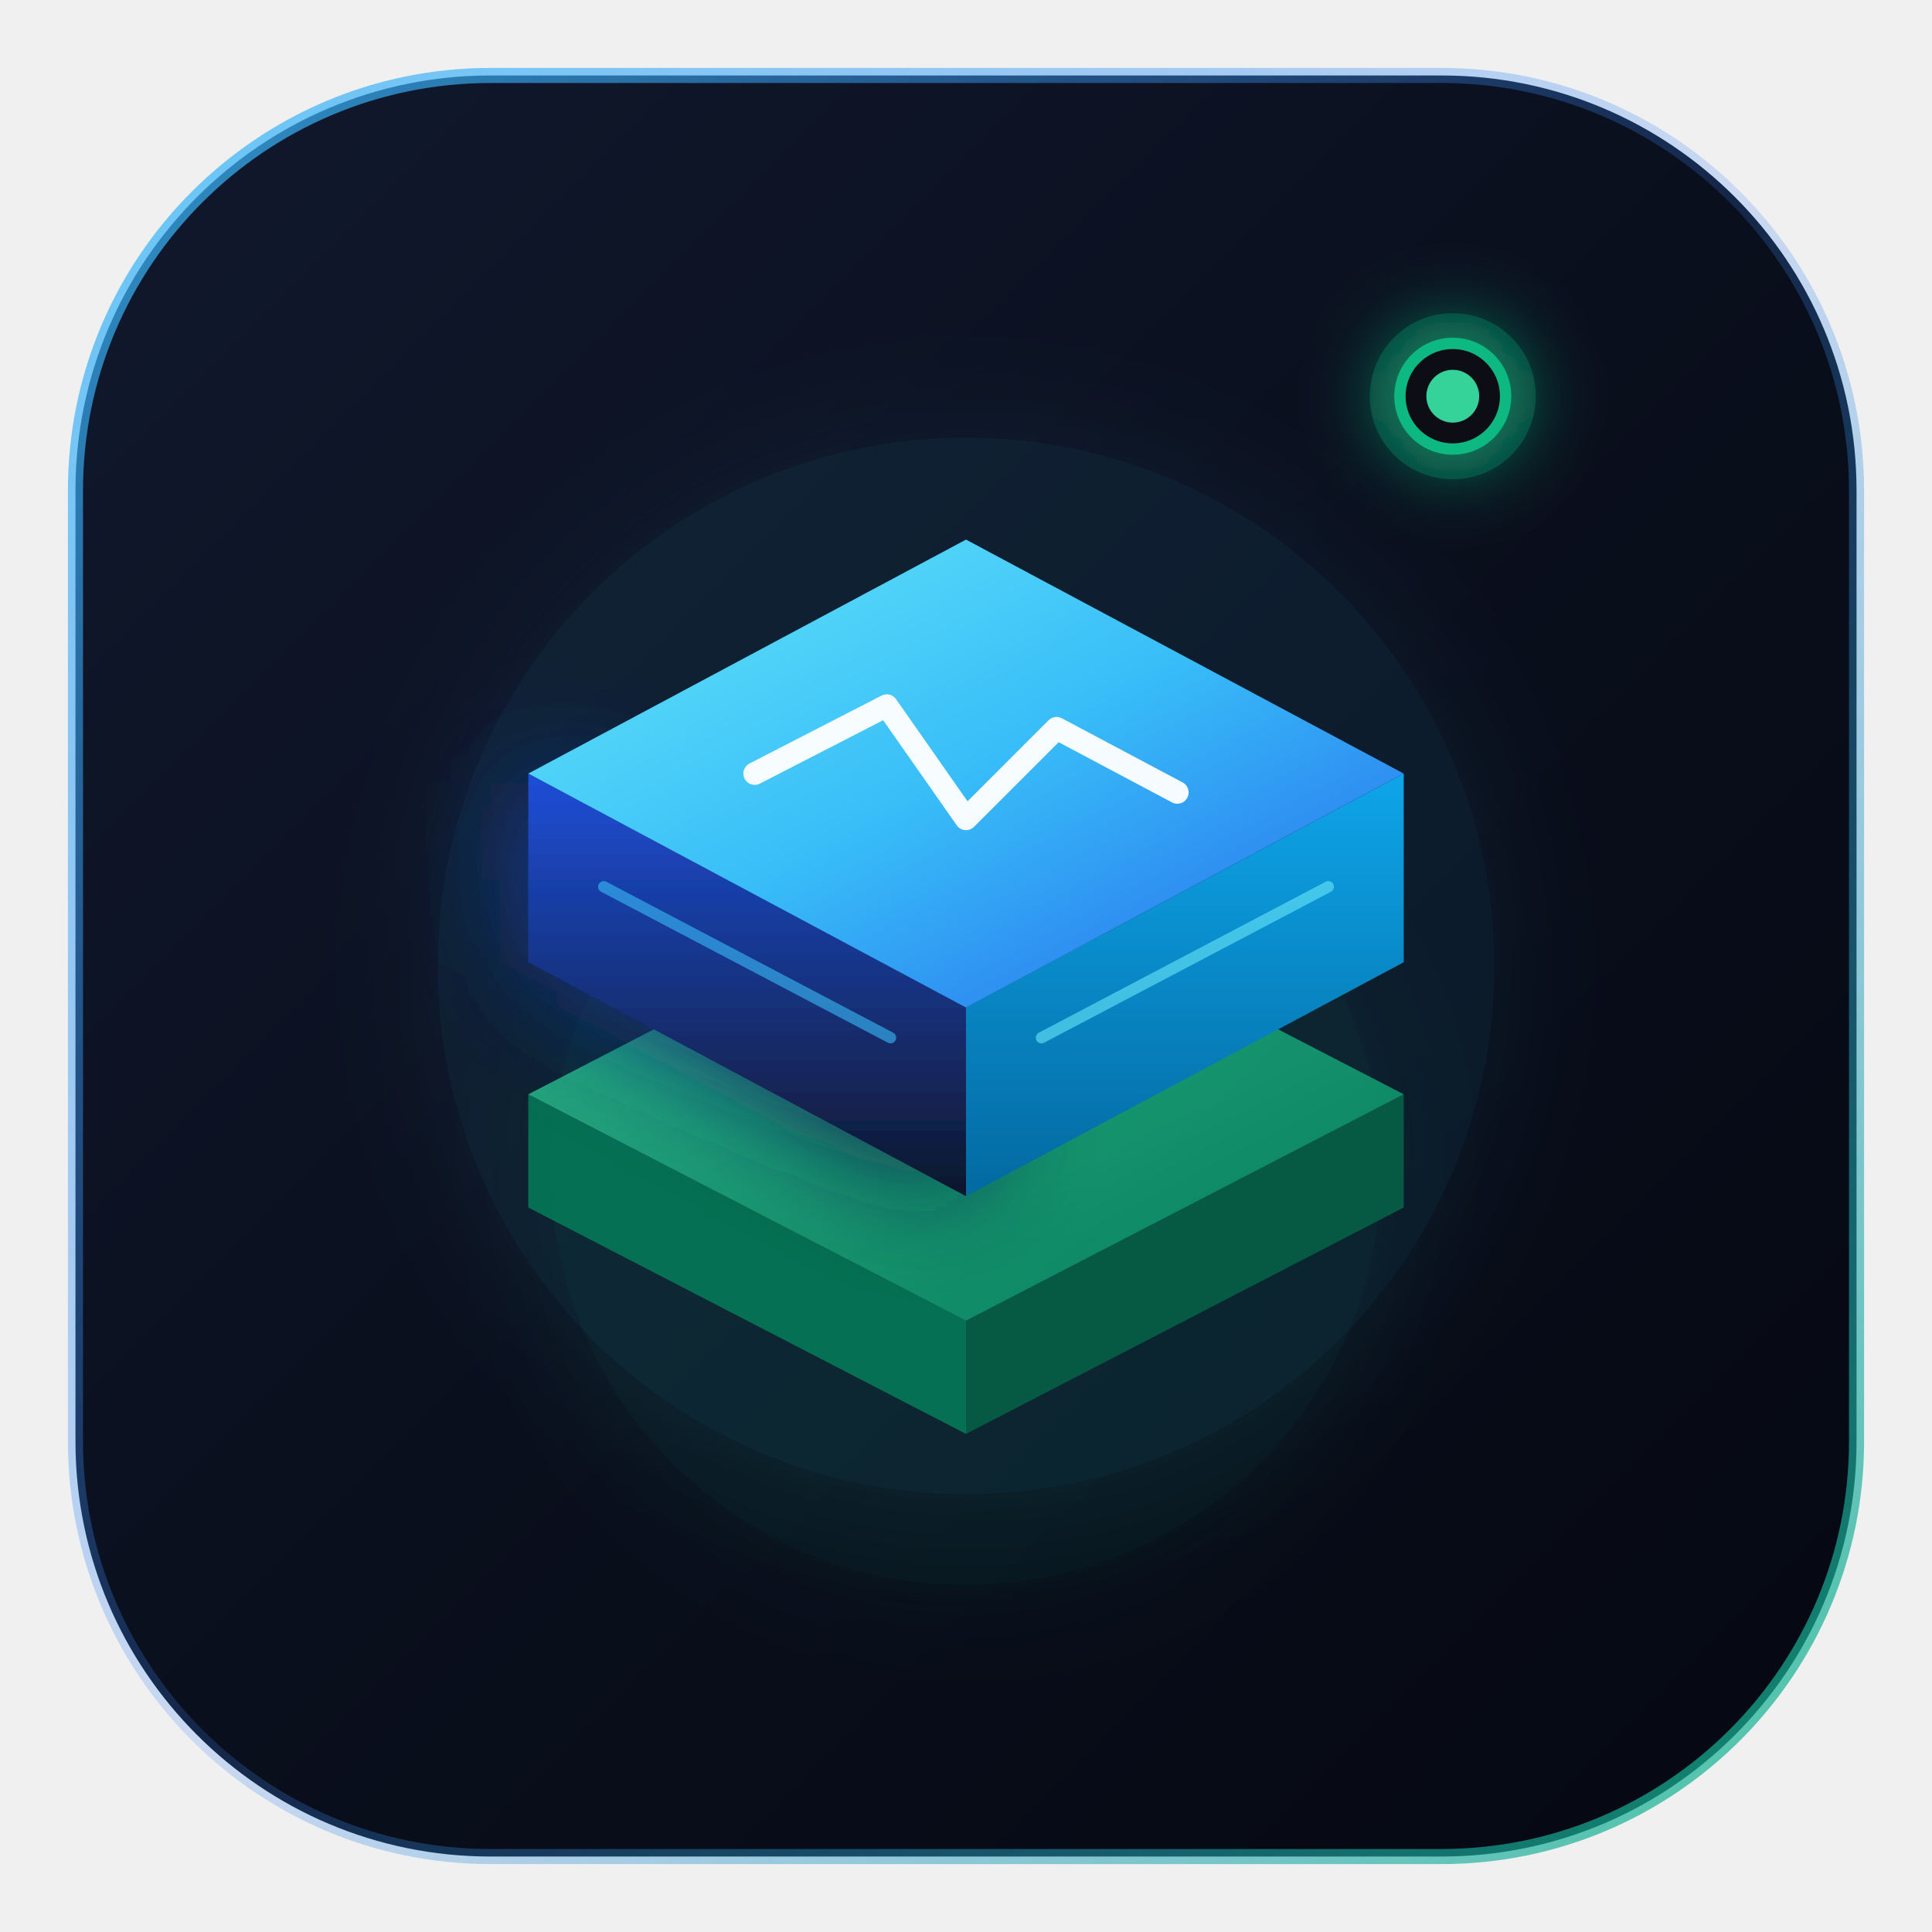
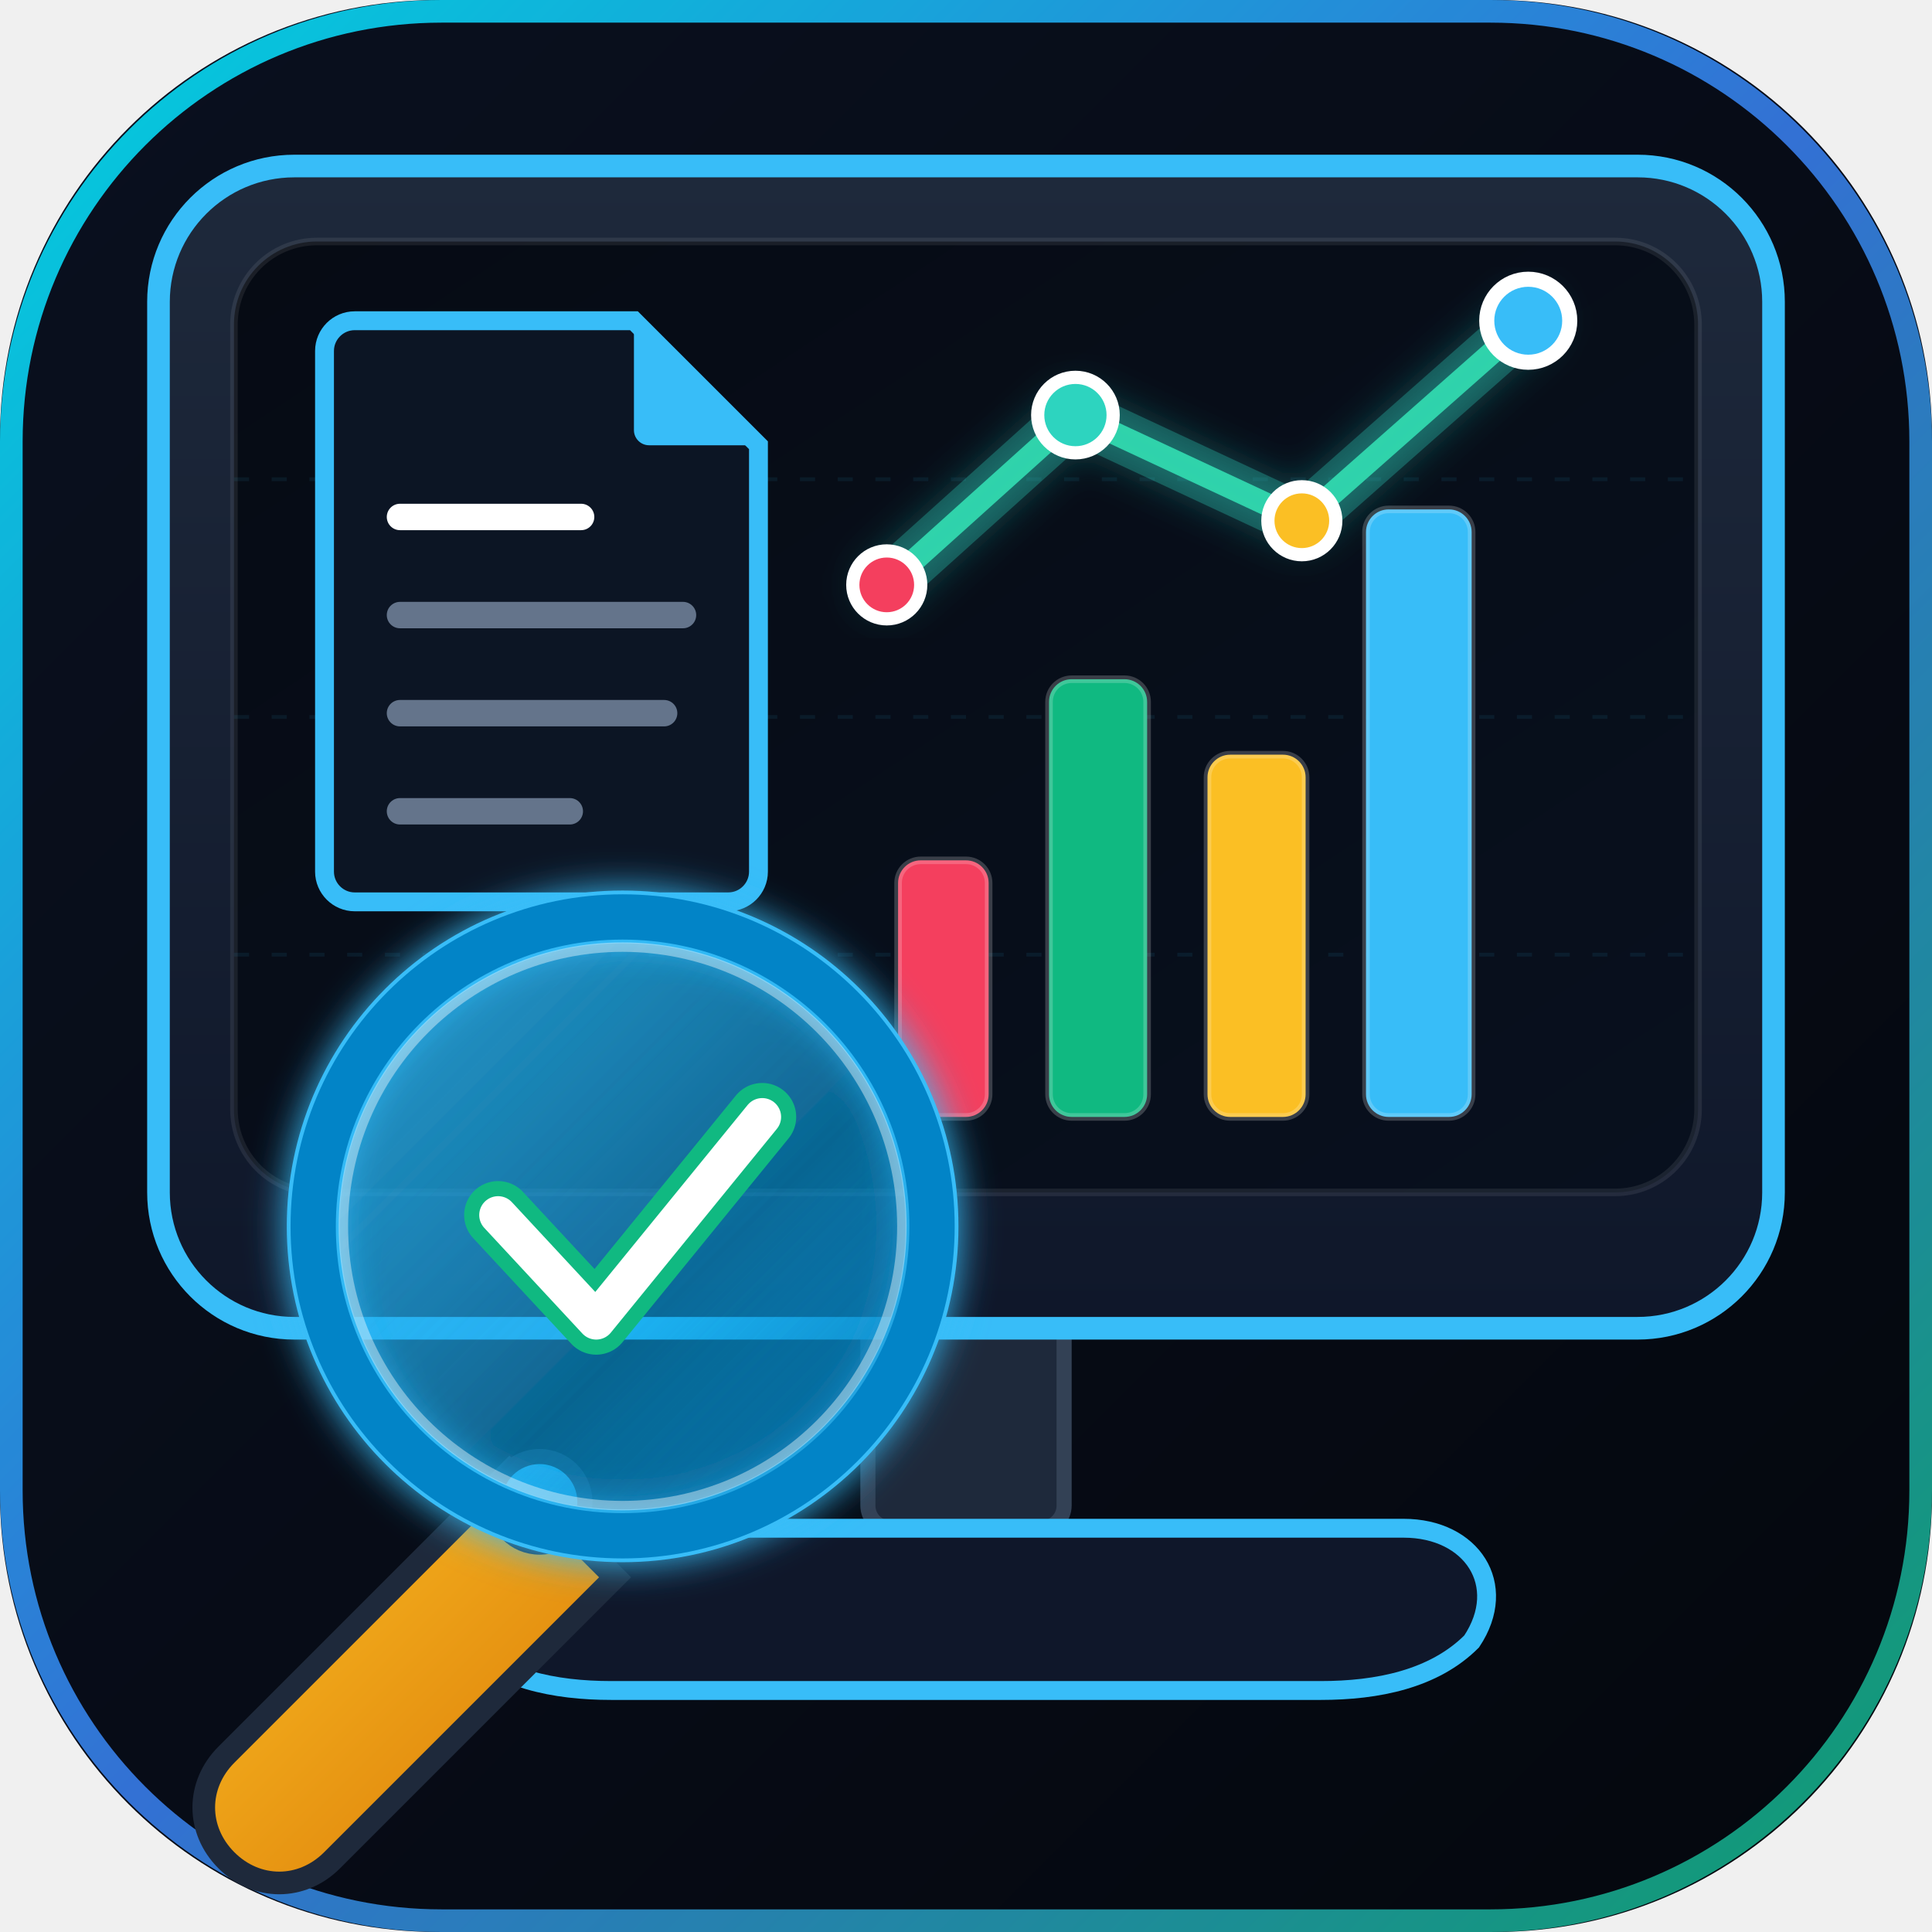
<svg xmlns="http://www.w3.org/2000/svg" viewBox="0 0 512 512" width="100%" height="100%">
  <defs>
-     <linearGradient id="bgGrad" x1="0%" y1="0%" x2="100%" y2="100%">
-       <stop offset="0%" stop-color="#11192e" />
-       <stop offset="50%" stop-color="#0a0f1d" />
-       <stop offset="100%" stop-color="#050811" />
+     <linearGradient id="brandBg" x1="0%" y1="0%" x2="100%" y2="100%">
+       <stop offset="0%" stop-color="#0a101f" />
+       <stop offset="50%" stop-color="#070c17" />
+       <stop offset="100%" stop-color="#04070d" />
    </linearGradient>
-     <linearGradient id="borderGrad" x1="0%" y1="0%" x2="100%" y2="100%">
-       <stop offset="0%" stop-color="#38bdf8" stop-opacity="0.8" />
-       <stop offset="50%" stop-color="#3b82f6" stop-opacity="0.2" />
-       <stop offset="100%" stop-color="#10b981" stop-opacity="0.8" />
+     <linearGradient id="brandBorder" x1="0%" y1="0%" x2="100%" y2="100%">
+       <stop offset="0%" stop-color="#00f0ff" />
+       <stop offset="50%" stop-color="#3b82f6" />
+       <stop offset="100%" stop-color="#10b981" />
    </linearGradient>
-     <linearGradient id="topGrad" x1="0%" y1="0%" x2="100%" y2="100%">
-       <stop offset="0%" stop-color="#67e8f9" />
-       <stop offset="50%" stop-color="#38bdf8" />
-       <stop offset="100%" stop-color="#2563eb" />
-     </linearGradient>
-     <linearGradient id="leftGrad" x1="0%" y1="0%" x2="0%" y2="100%">
-       <stop offset="0%" stop-color="#1d4ed8" />
+     <linearGradient id="monBezel" x1="0%" y1="0%" x2="0%" y2="100%">
+       <stop offset="0%" stop-color="#1e293b" />
      <stop offset="100%" stop-color="#0f172a" />
    </linearGradient>
-     <linearGradient id="rightGrad" x1="0%" y1="0%" x2="0%" y2="100%">
-       <stop offset="0%" stop-color="#0ea5e9" />
-       <stop offset="100%" stop-color="#0369a1" />
+     <linearGradient id="scrGlass" x1="0%" y1="0%" x2="100%" y2="100%">
+       <stop offset="0%" stop-color="#060b14" />
+       <stop offset="100%" stop-color="#08101e" />
    </linearGradient>
-     <linearGradient id="lowerTopGrad" x1="0%" y1="0%" x2="100%" y2="100%">
-       <stop offset="0%" stop-color="#34d399" />
-       <stop offset="100%" stop-color="#059669" />
+     <linearGradient id="lensGlass" x1="0%" y1="0%" x2="100%" y2="100%">
+       <stop offset="0%" stop-color="rgba(56, 189, 248, 0.45)" />
+       <stop offset="60%" stop-color="rgba(14, 165, 233, 0.25)" />
+       <stop offset="100%" stop-color="rgba(3, 105, 161, 0.55)" />
    </linearGradient>
-     <filter id="neonGlow" x="-30%" y="-30%" width="160%" height="160%">
-       <feGaussianBlur stdDeviation="16" result="blur" />
-       <feMerge>
-         <feMergeNode in="blur" />
-         <feMergeNode in="SourceGraphic" />
-       </feMerge>
-     </filter>
-     <filter id="liveDotGlow" x="-50%" y="-50%" width="200%" height="200%">
-       <feGaussianBlur stdDeviation="10" result="blur" />
+     <linearGradient id="amberGrip" x1="0%" y1="0%" x2="100%" y2="100%">
+       <stop offset="0%" stop-color="#fbbf24" />
+       <stop offset="100%" stop-color="#d97706" />
+     </linearGradient>
+     <filter id="logoGlow" x="-20%" y="-20%" width="140%" height="140%">
+       <feGaussianBlur stdDeviation="5" result="blur" />
      <feMerge>
        <feMergeNode in="blur" />
        <feMergeNode in="SourceGraphic" />
      </feMerge>
    </filter>
  </defs>
-   <rect x="20" y="20" width="472" height="472" rx="110" fill="url(#bgGrad)" stroke="url(#borderGrad)" stroke-width="4" />
-   <circle cx="256" cy="256" r="140" fill="#38bdf8" opacity="0.08" filter="url(#neonGlow)" />
-   <circle cx="256" cy="310" r="110" fill="#10b981" opacity="0.07" filter="url(#neonGlow)" />
-   <g transform="translate(0, 5)">
-     <path d="M 140 285 L 256 345 L 256 375 L 140 315 Z" fill="#047857" opacity="0.9" />
-     <path d="M 256 345 L 372 285 L 372 315 L 256 375 Z" fill="#065f46" opacity="0.9" />
-     <path d="M 256 225 L 372 285 L 256 345 L 140 285 Z" fill="url(#lowerTopGrad)" opacity="0.8" />
-     <path d="M 155 240 L 256 295 L 357 240 L 256 185 Z" fill="#0f172a" opacity="0.6" />
-     <path d="M 140 200 L 256 262 L 256 312 L 140 250 Z" fill="url(#leftGrad)" filter="url(#neonGlow)" />
-     <path d="M 256 262 L 372 200 L 372 250 L 256 312 Z" fill="url(#rightGrad)" />
-     <path d="M 256 138 L 372 200 L 256 262 L 140 200 Z" fill="url(#topGrad)" />
-     <path d="M 200 200 L 235 182 L 256 212 L 280 188 L 312 205" fill="none" stroke="#ffffff" stroke-width="6" stroke-linecap="round" stroke-linejoin="round" opacity="0.95" />
-     <line x1="160" y1="230" x2="236" y2="270" stroke="#38bdf8" stroke-width="3" opacity="0.6" stroke-linecap="round" />
-     <line x1="276" y1="270" x2="352" y2="230" stroke="#67e8f9" stroke-width="3" opacity="0.6" stroke-linecap="round" />
+   <rect width="512" height="512" rx="116" fill="url(#brandBg)" />
+   <rect x="3" y="3" width="506" height="506" rx="114" fill="none" stroke="url(#brandBorder)" stroke-width="6" opacity="0.85" />
+   <rect x="230" y="340" width="52" height="65" rx="6" fill="#1e293b" stroke="#334155" stroke-width="4" />
+   <path d="M 140 405 L 372 405 C 390 405 400 420 390 435 C 380 445 365 448 350 448 L 162 448 C 147 448 132 445 122 435 C 112 420 122 405 140 405 Z" fill="#0f172a" stroke="#38bdf8" stroke-width="5" />
+   <rect x="42" y="44" width="428" height="308" rx="36" fill="url(#monBezel)" stroke="#38bdf8" stroke-width="6" />
+   <rect x="62" y="64" width="388" height="252" rx="22" fill="url(#scrGlass)" stroke="rgba(255,255,255,0.08)" stroke-width="2" />
+   <line x1="62" y1="127" x2="450" y2="127" stroke="rgba(56, 189, 248, 0.08)" stroke-dasharray="4 6" />
+   <line x1="62" y1="190" x2="450" y2="190" stroke="rgba(56, 189, 248, 0.08)" stroke-dasharray="4 6" />
+   <line x1="62" y1="253" x2="450" y2="253" stroke="rgba(56, 189, 248, 0.08)" stroke-dasharray="4 6" />
+   <g transform="translate(86, 85)">
+     <path d="M 0 8 C 0 3.6 3.6 0 8 0 L 82 0 L 115 33 L 115 146 C 115 150.4 111.4 154 107 154 L 8 154 C 3.6 154 0 150.4 0 146 Z" fill="#0c1524" stroke="#38bdf8" stroke-width="5" />
+     <path d="M 82 0 L 115 33 L 86 33 C 83.8 33 82 31.2 82 29 Z" fill="#38bdf8" />
+     <line x1="20" y1="52" x2="68" y2="52" stroke="#ffffff" stroke-width="7" stroke-linecap="round" />
+     <line x1="20" y1="78" x2="95" y2="78" stroke="#64748b" stroke-width="7" stroke-linecap="round" />
+     <line x1="20" y1="104" x2="90" y2="104" stroke="#64748b" stroke-width="7" stroke-linecap="round" />
+     <line x1="20" y1="130" x2="65" y2="130" stroke="#64748b" stroke-width="7" stroke-linecap="round" />
  </g>
-   <g transform="translate(365, 85)" filter="url(#liveDotGlow)">
-     <circle cx="20" cy="20" r="22" fill="#10b981" opacity="0.25" />
-     <circle cx="20" cy="20" r="14" fill="#090d16" stroke="#10b981" stroke-width="3" />
-     <circle cx="20" cy="20" r="7" fill="#34d399" />
+   <g>
+     <path d="M 235 155 L 285 110 L 345 138 L 405 85" fill="none" stroke="#34d399" stroke-width="6" stroke-linecap="round" stroke-linejoin="round" />
+     <path d="M 235 155 L 285 110 L 345 138 L 405 85" fill="none" stroke="#2dd4bf" stroke-width="14" stroke-linecap="round" stroke-linejoin="round" stroke-opacity="0.3" filter="url(#logoGlow)" />
+     <circle cx="235" cy="155" r="9" fill="#f43f5e" stroke="#ffffff" stroke-width="3.5" />
+     <circle cx="285" cy="110" r="10" fill="#2dd4bf" stroke="#ffffff" stroke-width="3.5" />
+     <circle cx="345" cy="138" r="9" fill="#fbbf24" stroke="#ffffff" stroke-width="3.5" />
+     <circle cx="405" cy="85" r="11" fill="#38bdf8" stroke="#ffffff" stroke-width="4" />
  </g>
+   <g>
+     <rect x="238" y="228" width="24" height="68" rx="6" fill="#f43f5e" stroke="rgba(255,255,255,0.2)" stroke-width="2" />
+     <rect x="278" y="180" width="26" height="116" rx="6" fill="#10b981" stroke="rgba(255,255,255,0.2)" stroke-width="2" />
+     <rect x="320" y="200" width="26" height="96" rx="6" fill="#fbbf24" stroke="rgba(255,255,255,0.2)" stroke-width="2" />
+     <rect x="362" y="135" width="28" height="161" rx="6" fill="#38bdf8" stroke="rgba(255,255,255,0.2)" stroke-width="2" />
+   </g>
+   <g transform="translate(15, 15)">
+     <path d="M 120 375 L 45 450 C 37 458 37 470 45 478 C 53 486 65 486 73 478 L 148 403 Z" fill="url(#amberGrip)" stroke="#1e293b" stroke-width="6" />
+     <circle cx="128" cy="383" r="12" fill="#38bdf8" stroke="#1e293b" stroke-width="4" />
+   </g>
+   <circle cx="165" cy="325" r="82" fill="url(#lensGlass)" stroke="#38bdf8" stroke-width="14" filter="url(#logoGlow)" />
+   <circle cx="165" cy="325" r="82" fill="url(#lensGlass)" stroke="#0284c7" stroke-width="12" />
+   <circle cx="165" cy="325" r="74" fill="none" stroke="rgba(255,255,255,0.4)" stroke-width="2.5" />
+   <path d="M 132 322 L 158 350 L 202 296" fill="none" stroke="#10b981" stroke-width="18" stroke-linecap="round" stroke-linejoin="round" />
+   <path d="M 132 322 L 158 350 L 202 296" fill="none" stroke="#ffffff" stroke-width="10" stroke-linecap="round" stroke-linejoin="round" />
</svg>
